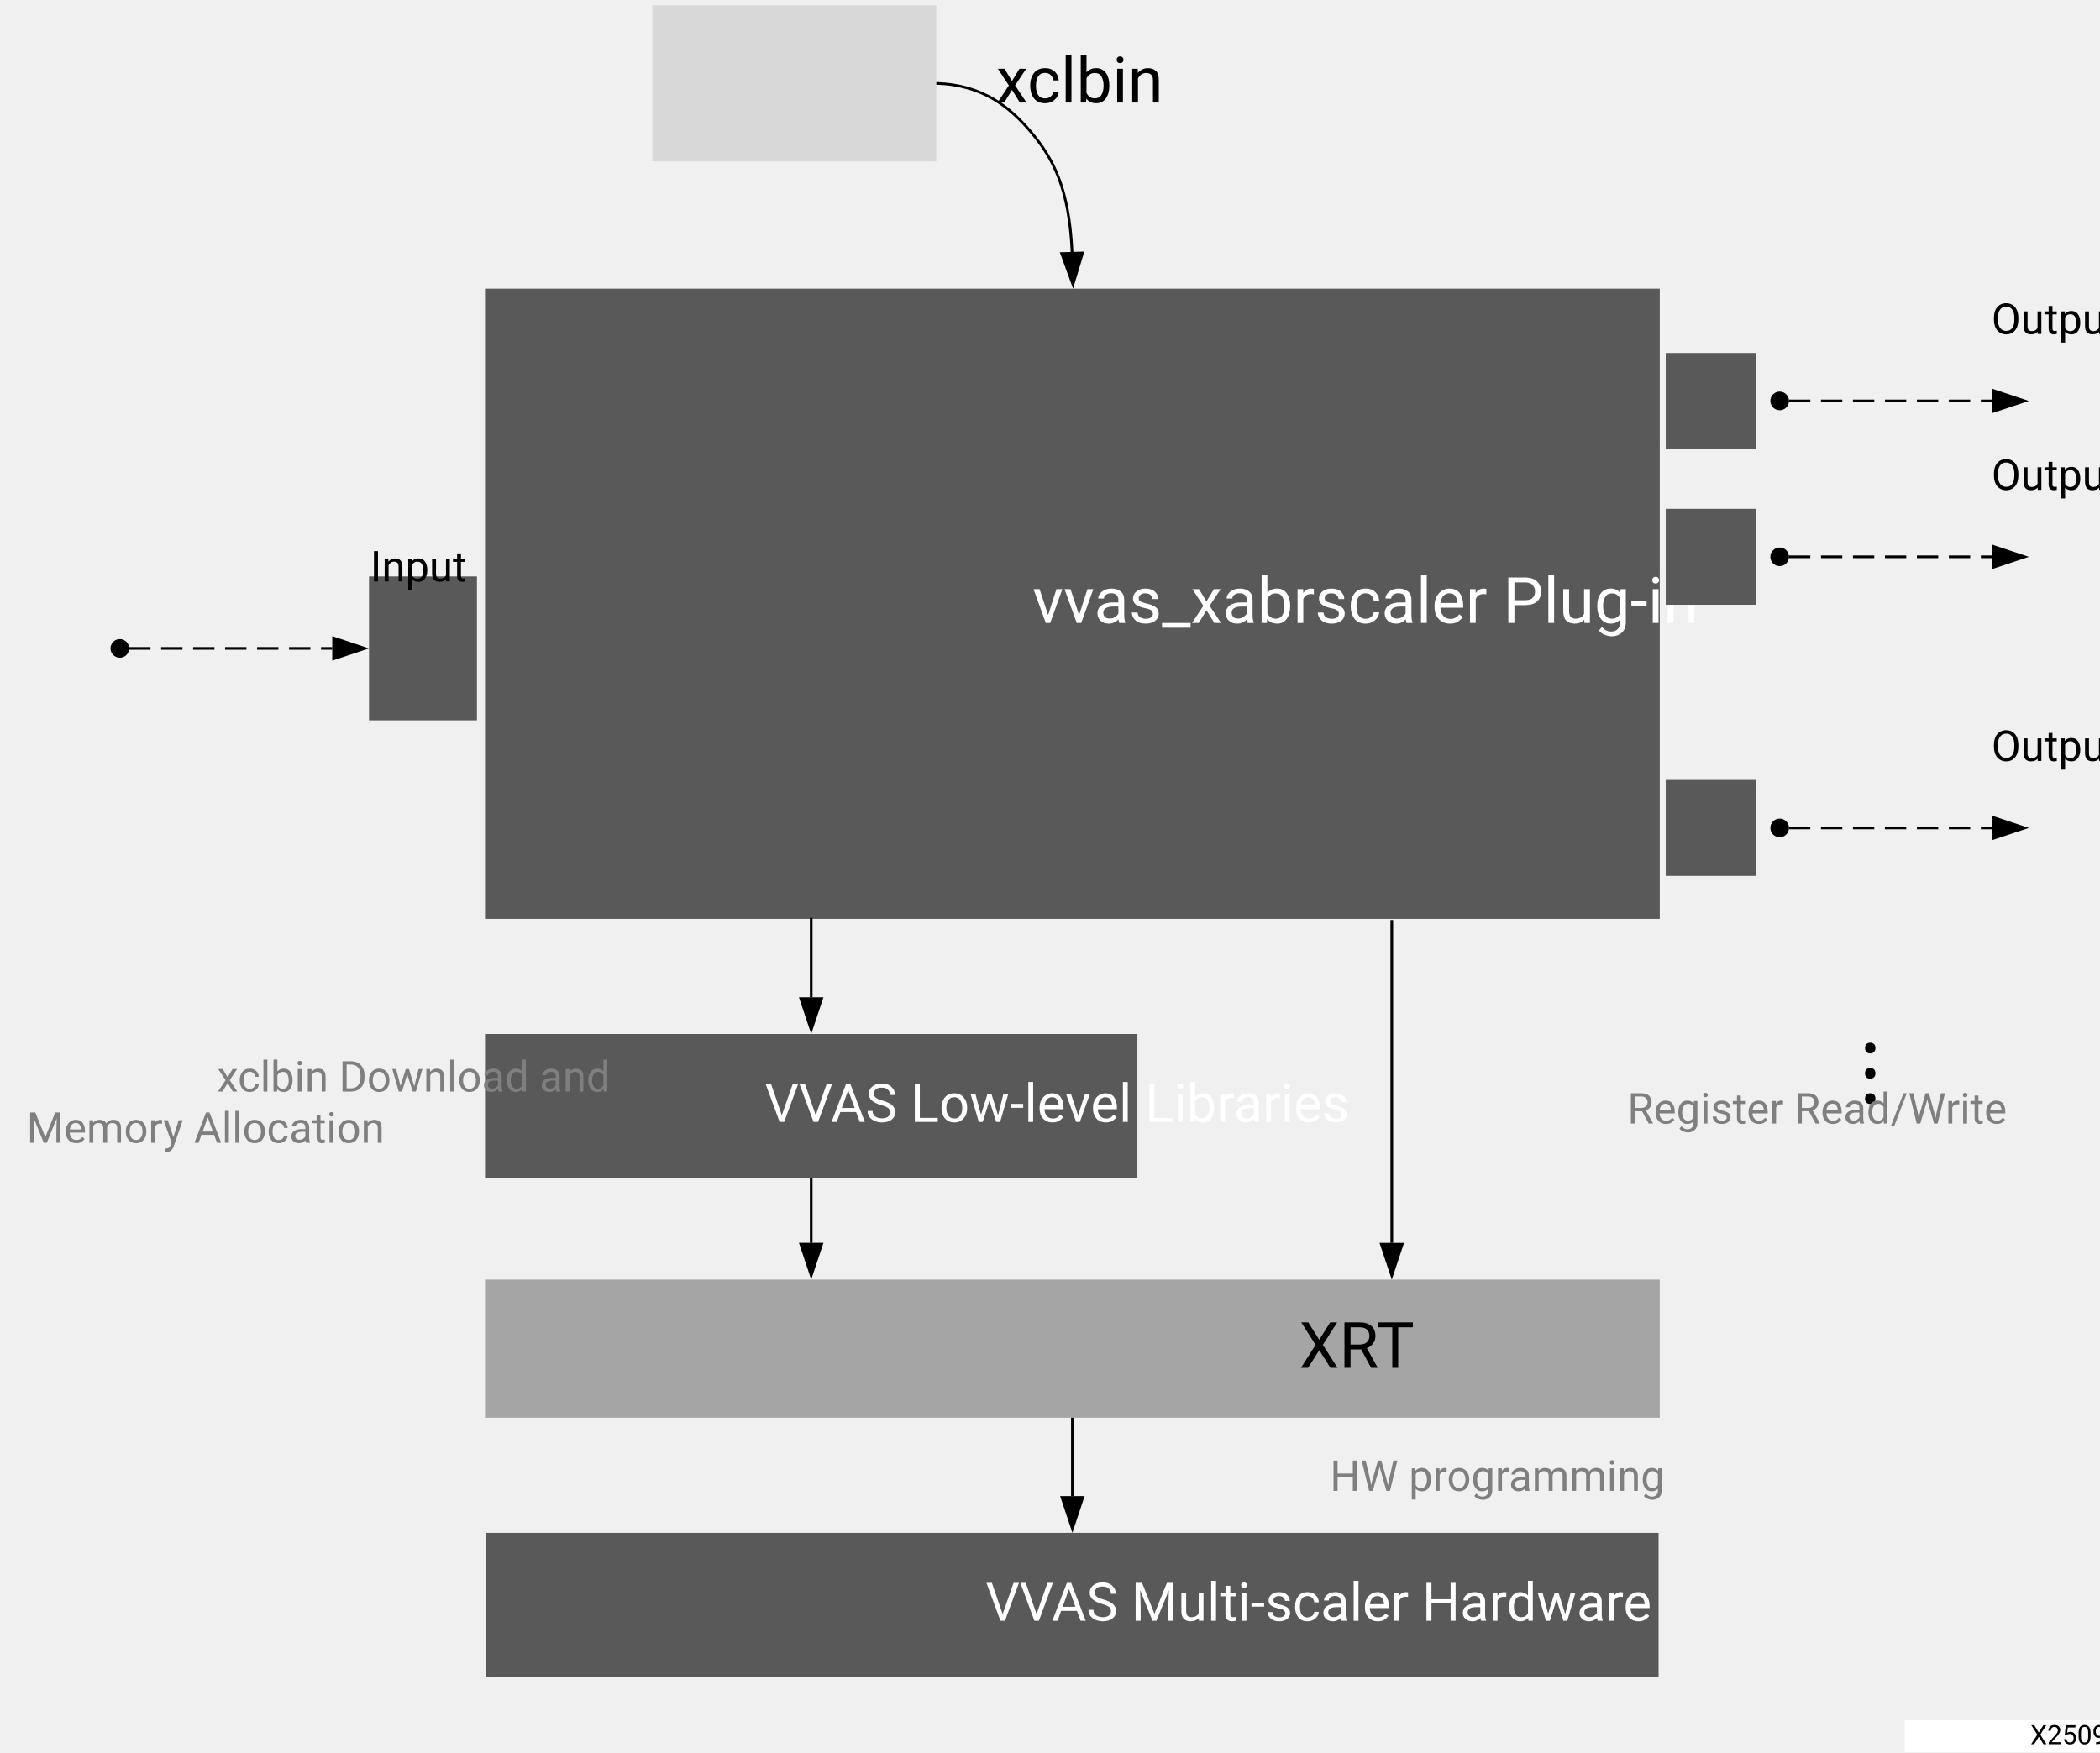
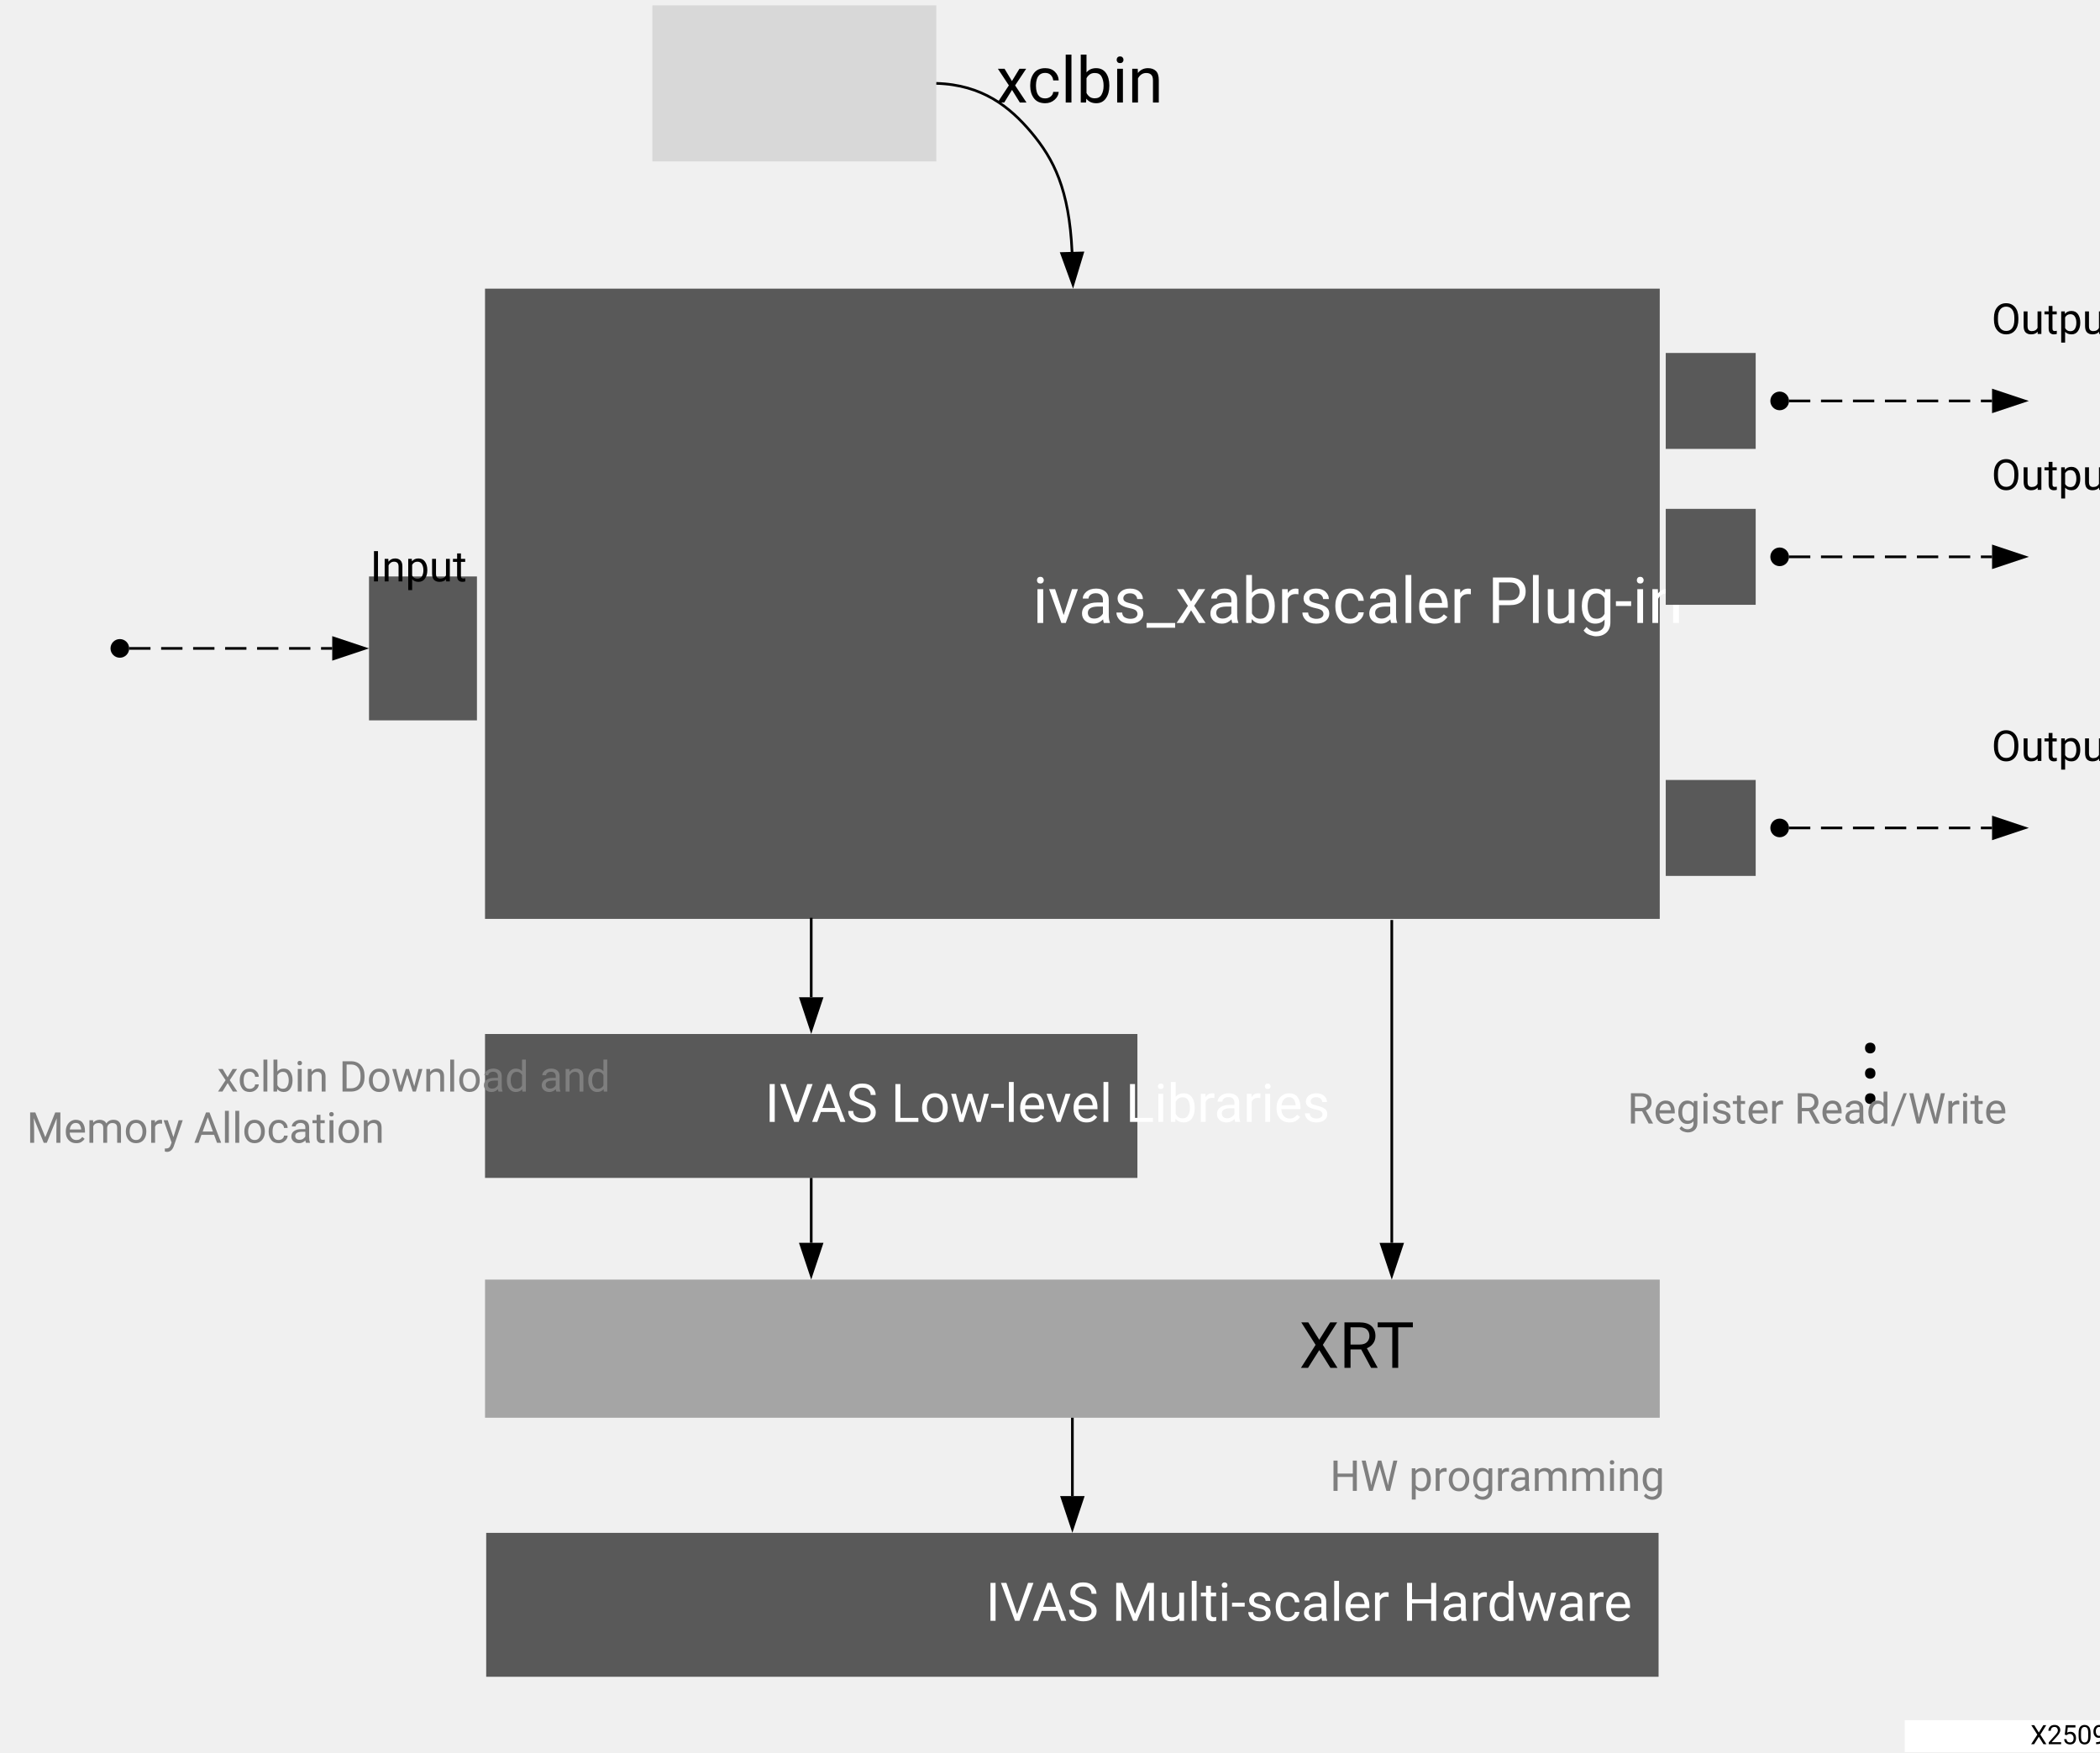
<svg xmlns="http://www.w3.org/2000/svg" xmlns:ns1="http://schemas.microsoft.com/visio/2003/SVGExtensions/" xmlns:xlink="http://www.w3.org/1999/xlink" width="5.472in" height="4.566in" viewBox="0 0 394 328.752" xml:space="preserve" color-interpolation-filters="sRGB" class="st20">
  <ns1:documentProperties ns1:langID="1033" ns1:viewMarkup="false">
    <ns1:userDefs>
      <ns1:ud ns1:nameU="msvConvertTheme" />
    </ns1:userDefs>
  </ns1:documentProperties>
  <style type="text/css">
	
		.st1 {fill:#d8d8d8;stroke:none;stroke-width:1}
		.st2 {fill:#000000;font-family:Roboto;font-size:1em}
		.st3 {fill:#595959;stroke:none;stroke-width:1}
		.st4 {fill:#ffffff;font-family:Roboto;font-size:1em}
		.st5 {fill:#ffffff;font-family:Roboto;font-size:0.833em}
		.st6 {fill:#a5a5a5;stroke:none;stroke-width:1}
		.st7 {fill:none;stroke:none;stroke-width:1}
		.st8 {fill:#000000;font-family:Roboto;font-size:0.667em}
		.st9 {fill:#000000;stroke:none;stroke-linecap:round;stroke-linejoin:round;stroke-width:1}
		.st10 {marker-end:url(#mrkr13-27);stroke:#000000;stroke-dasharray:4,2;stroke-linecap:butt;stroke-width:0.5}
		.st11 {fill:#000000;fill-opacity:1;stroke:#000000;stroke-opacity:1;stroke-width:0.217}
		.st12 {fill:#000000;font-family:Roboto;font-size:1.5em}
		.st13 {marker-end:url(#mrkr13-27);stroke:#000000;stroke-linecap:butt;stroke-width:0.5}
		.st14 {fill:#7f7f7f;font-family:Roboto;font-size:0.667em}
		.st15 {font-size:1em}
		.st16 {marker-end:url(#mrkr13-103);stroke:#000000;stroke-linecap:butt;stroke-width:0.5}
		.st17 {fill:#ffffff}
		.st18 {stroke:none;stroke-linecap:round;stroke-linejoin:round;stroke-width:0.75}
		.st19 {fill:#000000;font-family:Roboto;font-size:0.417em}
		.st20 {fill:none;fill-rule:evenodd;font-size:12px;overflow:visible;stroke-linecap:square;stroke-miterlimit:3}
	
	</style>
  <defs id="Markers">
    <g id="lend13">
      <path d="M 3 1 L 0 0 L 3 -1 L 3 1 " style="stroke:none" />
    </g>
    <marker id="mrkr13-27" class="st11" ns1:arrowType="13" ns1:arrowSize="1" ns1:setback="13.8" refX="-13.8" orient="auto" markerUnits="strokeWidth" overflow="visible">
      <use xlink:href="#lend13" transform="scale(-4.6,-4.6) " />
    </marker>
    <marker id="mrkr13-103" class="st11" ns1:arrowType="13" ns1:arrowSize="1" ns1:setback="13.08" refX="-13.08" orient="auto" markerUnits="strokeWidth" overflow="visible">
      <use xlink:href="#lend13" transform="scale(-4.6,-4.6) " />
    </marker>
  </defs>
  <g ns1:mID="0" ns1:index="1" ns1:groupContext="foregroundPage">
    <ns1:pageProperties ns1:drawingScale="1" ns1:pageScale="1" ns1:drawingUnits="0" ns1:shadowOffsetX="0" ns1:shadowOffsetY="0" />
    <ns1:layer ns1:name="Connector" ns1:index="0" />
    <g id="shape6-1" ns1:mID="6" ns1:groupContext="shape" transform="translate(122.4,-298.475)">
      <ns1:userDefs>
        <ns1:ud ns1:nameU="visVersion" ns1:val="VT0(14):26" />
      </ns1:userDefs>
      <ns1:textBlock ns1:margins="rect(4,4,4,4)" />
      <ns1:textRect cx="26.634" cy="314.113" width="53.27" height="29.277" />
      <rect x="0" y="299.475" width="53.269" height="29.277" class="st1" />
      <text x="10.93" y="317.71" class="st2" ns1:langID="1033">
        <ns1:paragraph ns1:horizAlign="1" />
        <ns1:tabList />xclbin</text>
    </g>
    <g id="shape7-4" ns1:mID="7" ns1:groupContext="shape" transform="translate(91,-156.351)">
      <ns1:userDefs>
        <ns1:ud ns1:nameU="visVersion" ns1:val="VT0(14):26" />
      </ns1:userDefs>
      <ns1:textBlock ns1:margins="rect(4,4,4,4)" />
      <ns1:textRect cx="110.2" cy="269.628" width="220.41" height="118.248" />
      <rect x="0" y="210.504" width="220.4" height="118.248" class="st3" />
      <text x="49.15" y="273.23" class="st4" ns1:langID="1033">
        <ns1:paragraph ns1:horizAlign="1" />
-         <ns1:tabList />vvas_xabrscaler Plug-in</text>
+         <ns1:tabList />ivas_xabrscaler Plug-in</text>
    </g>
    <g id="shape10-7" ns1:mID="10" ns1:groupContext="shape" transform="translate(91,-107.751)">
      <ns1:userDefs>
        <ns1:ud ns1:nameU="visVersion" ns1:val="VT0(14):26" />
      </ns1:userDefs>
      <ns1:textBlock ns1:margins="rect(4,4,4,4)" />
      <ns1:textRect cx="61.2" cy="315.252" width="122.4" height="27" />
      <rect x="0" y="301.752" width="122.4" height="27" class="st3" />
      <text x="7.88" y="318.25" class="st5" ns1:langID="1033">
        <ns1:paragraph ns1:horizAlign="1" />
-         <ns1:tabList />VVAS Low-level Libraries</text>
+         <ns1:tabList />IVAS Low-level Libraries</text>
    </g>
    <g id="shape11-10" ns1:mID="11" ns1:groupContext="shape" transform="translate(91,-62.751)">
      <ns1:userDefs>
        <ns1:ud ns1:nameU="visVersion" ns1:val="VT0(14):26" />
      </ns1:userDefs>
      <ns1:textBlock ns1:margins="rect(4,4,4,4)" />
      <ns1:textRect cx="110.2" cy="315.792" width="220.4" height="25.92" />
      <rect x="0" y="302.832" width="220.4" height="25.92" class="st6" />
      <text x="99.16" y="319.39" class="st2" ns1:langID="1033">
        <ns1:paragraph ns1:horizAlign="1" />
        <ns1:tabList />XRT</text>
    </g>
    <g id="shape12-13" ns1:mID="12" ns1:groupContext="shape" transform="translate(69.2342,-193.599)">
      <ns1:userDefs>
        <ns1:ud ns1:nameU="visVersion" ns1:val="VT0(14):26" />
      </ns1:userDefs>
      <rect x="0" y="301.752" width="20.25" height="27" class="st3" />
    </g>
    <g id="shape13-15" ns1:mID="13" ns1:groupContext="shape" transform="translate(312.525,-244.532)">
      <ns1:userDefs>
        <ns1:ud ns1:nameU="visVersion" ns1:val="VT0(14):26" />
      </ns1:userDefs>
      <rect x="0" y="310.752" width="16.875" height="18" class="st3" />
    </g>
    <g id="shape14-17" ns1:mID="14" ns1:groupContext="shape" transform="translate(29.7125,-211.794)">
      <ns1:userDefs>
        <ns1:ud ns1:nameU="visVersion" ns1:val="VT0(14):26" />
      </ns1:userDefs>
      <ns1:textBlock ns1:margins="rect(4,4,4,4)" />
      <ns1:textRect cx="16.239" cy="318.481" width="32.48" height="20.542" />
      <rect x="0" y="308.21" width="32.478" height="20.542" class="st7" />
      <text x="4" y="320.88" class="st8" ns1:langID="1033">
        <ns1:paragraph />
        <ns1:tabList />Input</text>
    </g>
    <g id="shape15-20" ns1:mID="15" ns1:groupContext="shape" transform="translate(20.7342,-205.349)">
      <ns1:userDefs>
        <ns1:ud ns1:nameU="visVersion" ns1:val="VT0(14):26" />
      </ns1:userDefs>
      <path d="M0 327 A1.75 1.75 0 1 1 3.5 327 A1.75 1.75 0 0 1 -0 327 Z" class="st9" />
    </g>
    <g id="shape16-22" ns1:mID="16" ns1:groupContext="shape" ns1:layerMember="0" transform="translate(24.2342,-199.899)">
      <path d="M0 321.55 L38.1 321.55" class="st10" />
    </g>
    <g id="shape17-28" ns1:mID="17" ns1:groupContext="shape" transform="translate(332.15,-251.782)">
      <ns1:userDefs>
        <ns1:ud ns1:nameU="visVersion" ns1:val="VT0(14):26" />
      </ns1:userDefs>
      <path d="M0 327 A1.75 1.75 0 1 1 3.5 327 A1.75 1.75 0 0 1 -0 327 Z" class="st9" />
    </g>
    <g id="shape18-30" ns1:mID="18" ns1:groupContext="shape" ns1:layerMember="0" transform="translate(335.65,-246.332)">
      <path d="M0 321.55 L38.1 321.55" class="st10" />
    </g>
    <g id="shape19-35" ns1:mID="19" ns1:groupContext="shape" transform="translate(333.9,-258.228)">
      <ns1:userDefs>
        <ns1:ud ns1:nameU="visVersion" ns1:val="VT0(14):26" />
      </ns1:userDefs>
      <ns1:textBlock ns1:margins="rect(4,4,4,4)" />
      <ns1:textRect cx="27" cy="318.481" width="54.01" height="20.542" />
      <rect x="0" y="308.21" width="54" height="20.542" class="st7" />
      <text x="4" y="320.88" class="st8" ns1:langID="1033">
        <ns1:paragraph />
        <ns1:tabList />Output-1</text>
    </g>
    <g id="shape24-38" ns1:mID="24" ns1:groupContext="shape" transform="translate(312.525,-215.282)">
      <ns1:userDefs>
        <ns1:ud ns1:nameU="visVersion" ns1:val="VT0(14):26" />
      </ns1:userDefs>
      <rect x="0" y="310.752" width="16.875" height="18" class="st3" />
    </g>
    <g id="shape25-40" ns1:mID="25" ns1:groupContext="shape" transform="translate(332.15,-222.532)">
      <ns1:userDefs>
        <ns1:ud ns1:nameU="visVersion" ns1:val="VT0(14):26" />
      </ns1:userDefs>
      <path d="M0 327 A1.75 1.75 0 1 1 3.5 327 A1.75 1.75 0 0 1 -0 327 Z" class="st9" />
    </g>
    <g id="shape26-42" ns1:mID="26" ns1:groupContext="shape" ns1:layerMember="0" transform="translate(335.65,-217.082)">
      <path d="M0 321.55 L38.1 321.55" class="st10" />
    </g>
    <g id="shape27-47" ns1:mID="27" ns1:groupContext="shape" transform="translate(333.9,-228.978)">
      <ns1:userDefs>
        <ns1:ud ns1:nameU="visVersion" ns1:val="VT0(14):26" />
      </ns1:userDefs>
      <ns1:textBlock ns1:margins="rect(4,4,4,4)" />
      <ns1:textRect cx="27" cy="318.481" width="54.01" height="20.542" />
      <rect x="0" y="308.21" width="54" height="20.542" class="st7" />
      <text x="4" y="320.88" class="st8" ns1:langID="1033">
        <ns1:paragraph />
        <ns1:tabList />Output-2</text>
    </g>
    <g id="shape28-50" ns1:mID="28" ns1:groupContext="shape" transform="translate(312.525,-164.414)">
      <ns1:userDefs>
        <ns1:ud ns1:nameU="visVersion" ns1:val="VT0(14):26" />
      </ns1:userDefs>
      <rect x="0" y="310.752" width="16.875" height="18" class="st3" />
    </g>
    <g id="shape29-52" ns1:mID="29" ns1:groupContext="shape" transform="translate(332.15,-171.664)">
      <ns1:userDefs>
        <ns1:ud ns1:nameU="visVersion" ns1:val="VT0(14):26" />
      </ns1:userDefs>
      <path d="M0 327 A1.75 1.75 0 1 1 3.5 327 A1.75 1.75 0 0 1 -0 327 Z" class="st9" />
    </g>
    <g id="shape30-54" ns1:mID="30" ns1:groupContext="shape" ns1:layerMember="0" transform="translate(335.65,-166.214)">
      <path d="M0 321.55 L38.1 321.55" class="st10" />
    </g>
    <g id="shape31-59" ns1:mID="31" ns1:groupContext="shape" transform="translate(333.9,-178.109)">
      <ns1:userDefs>
        <ns1:ud ns1:nameU="visVersion" ns1:val="VT0(14):26" />
      </ns1:userDefs>
      <ns1:textBlock ns1:margins="rect(4,4,4,4)" />
      <ns1:textRect cx="27" cy="318.481" width="54.01" height="20.542" />
      <rect x="0" y="308.21" width="54" height="20.542" class="st7" />
      <text x="4" y="320.88" class="st8" ns1:langID="1033">
        <ns1:paragraph />
        <ns1:tabList />Output-N</text>
    </g>
    <g id="shape32-62" ns1:mID="32" ns1:groupContext="shape" transform="translate(673.902,108.726) rotate(90)">
      <ns1:userDefs>
        <ns1:ud ns1:nameU="visVersion" ns1:val="VT0(14):26" />
      </ns1:userDefs>
      <ns1:textBlock ns1:margins="rect(4,4,4,4)" />
      <ns1:textRect cx="12.375" cy="318.481" width="24.75" height="20.542" />
      <rect x="0" y="308.21" width="24.75" height="20.542" class="st7" />
      <text x="5.27" y="323.88" class="st12" ns1:langID="1033">
        <ns1:paragraph ns1:horizAlign="1" />
        <ns1:tabList />...</text>
    </g>
    <g id="shape34-65" ns1:mID="34" ns1:groupContext="shape" transform="translate(91.22,-14.151)">
      <ns1:userDefs>
        <ns1:ud ns1:nameU="visVersion" ns1:val="VT0(14):26" />
      </ns1:userDefs>
      <ns1:textBlock ns1:margins="rect(4,4,4,4)" />
      <ns1:textRect cx="109.98" cy="315.252" width="219.96" height="27" />
      <rect x="0" y="301.752" width="219.96" height="27" class="st3" />
      <text x="49.09" y="318.25" class="st5" ns1:langID="1033">
        <ns1:paragraph ns1:horizAlign="1" />
-         <ns1:tabList />VVAS Multi-scaler Hardware</text>
+         <ns1:tabList />IVAS Multi-scaler Hardware</text>
    </g>
    <g id="shape35-68" ns1:mID="35" ns1:groupContext="shape" ns1:layerMember="0" transform="translate(145,-156.557)">
      <path d="M7.2 328.75 L7.2 343.66" class="st13" />
    </g>
    <g id="shape36-73" ns1:mID="36" ns1:groupContext="shape" ns1:layerMember="0" transform="translate(145,-107.751)">
      <path d="M7.2 328.75 L7.2 340.93" class="st13" />
    </g>
    <g id="shape37-78" ns1:mID="37" ns1:groupContext="shape" ns1:layerMember="0" transform="translate(194,-62.751)">
      <path d="M7.2 328.75 L7.2 343.45" class="st13" />
    </g>
    <g id="shape38-83" ns1:mID="38" ns1:groupContext="shape" ns1:layerMember="0" transform="translate(253.926,-156.145)">
      <path d="M7.2 328.75 L7.2 389.33" class="st13" />
    </g>
    <g id="shape39-88" ns1:mID="39" ns1:groupContext="shape" transform="translate(265.6,-110.08)">
      <ns1:userDefs>
        <ns1:ud ns1:nameU="visVersion" ns1:val="VT0(14):26" />
      </ns1:userDefs>
      <ns1:textBlock ns1:margins="rect(4,4,4,4)" />
      <ns1:textRect cx="41.4" cy="318.481" width="82.81" height="20.542" />
      <rect x="0" y="308.21" width="82.8" height="20.542" class="st7" />
      <text x="4" y="320.88" class="st14" ns1:langID="1033">
        <ns1:paragraph />
        <ns1:tabList />Register Read/Write</text>
    </g>
    <g id="shape40-91" ns1:mID="40" ns1:groupContext="shape" transform="translate(1,-111.275)">
      <ns1:userDefs>
        <ns1:ud ns1:nameU="visVersion" ns1:val="VT0(14):26" />
      </ns1:userDefs>
      <ns1:textBlock ns1:margins="rect(4,4,4,4)" />
      <ns1:textRect cx="41.4" cy="318.481" width="82.81" height="20.542" />
      <rect x="0" y="308.21" width="82.8" height="20.542" class="st7" />
      <text x="4" y="316.08" class="st14" ns1:langID="1033">
        <ns1:paragraph />
        <ns1:tabList />xclbin Download and <tspan x="4" dy="1.2em" class="st15">Memory Allocation</tspan>
      </text>
    </g>
    <g id="shape41-95" ns1:mID="41" ns1:groupContext="shape" transform="translate(209.8,-41.151)">
      <ns1:userDefs>
        <ns1:ud ns1:nameU="visVersion" ns1:val="VT0(14):26" />
      </ns1:userDefs>
      <ns1:textBlock ns1:margins="rect(4,4,4,4)" />
      <ns1:textRect cx="41.4" cy="318.481" width="82.81" height="20.542" />
      <rect x="0" y="308.21" width="82.8" height="20.542" class="st7" />
      <text x="4" y="320.88" class="st14" ns1:langID="1033">
        <ns1:paragraph />
        <ns1:tabList />HW programming</text>
    </g>
    <g id="shape42-98" ns1:mID="42" ns1:groupContext="shape" ns1:layerMember="0" transform="translate(175.669,-313.113)">
      <path d="M0 328.75 C8.65 328.99 13.81 333.18 17.82 337.94 C22.01 342.94 24.93 348.57 25.47 360.37 L25.48 360.73" class="st16" />
    </g>
    <g id="shape43-104" ns1:mID="43" ns1:groupContext="shape" transform="translate(357.361,0)">
      <ns1:userDefs>
        <ns1:ud ns1:nameU="Margin" ns1:prompt="" ns1:val="VT0(0):26" />
        <ns1:ud ns1:nameU="Class" ns1:prompt="" ns1:val="VT4(Xilinx.Visio.XNumberShape)" />
        <ns1:ud ns1:nameU="Comment" ns1:prompt="" ns1:val="VT4(X-Number: X25090-013121)" />
      </ns1:userDefs>
      <ns1:textBlock ns1:margins="rect(0,0,0,0)" />
      <ns1:textRect cx="18.319" cy="325.75" width="36.64" height="6.003" />
      <path d="M0 328.75 L36.64 328.75 L36.64 322.75 L0 322.75 L0 328.75 Z" class="st17" />
      <path d="M0 328.75 L36.64 328.75 L36.64 322.75 L0 322.75 L0 328.75" class="st18" />
      <path d="M0 330.25 L36.64 330.25" class="st18" />
      <text x="1.24" y="327.25" class="st19" ns1:langID="1033">
        <ns1:paragraph ns1:horizAlign="2" />
        <ns1:tabList />X25090-013121</text>
    </g>
  </g>
</svg>
